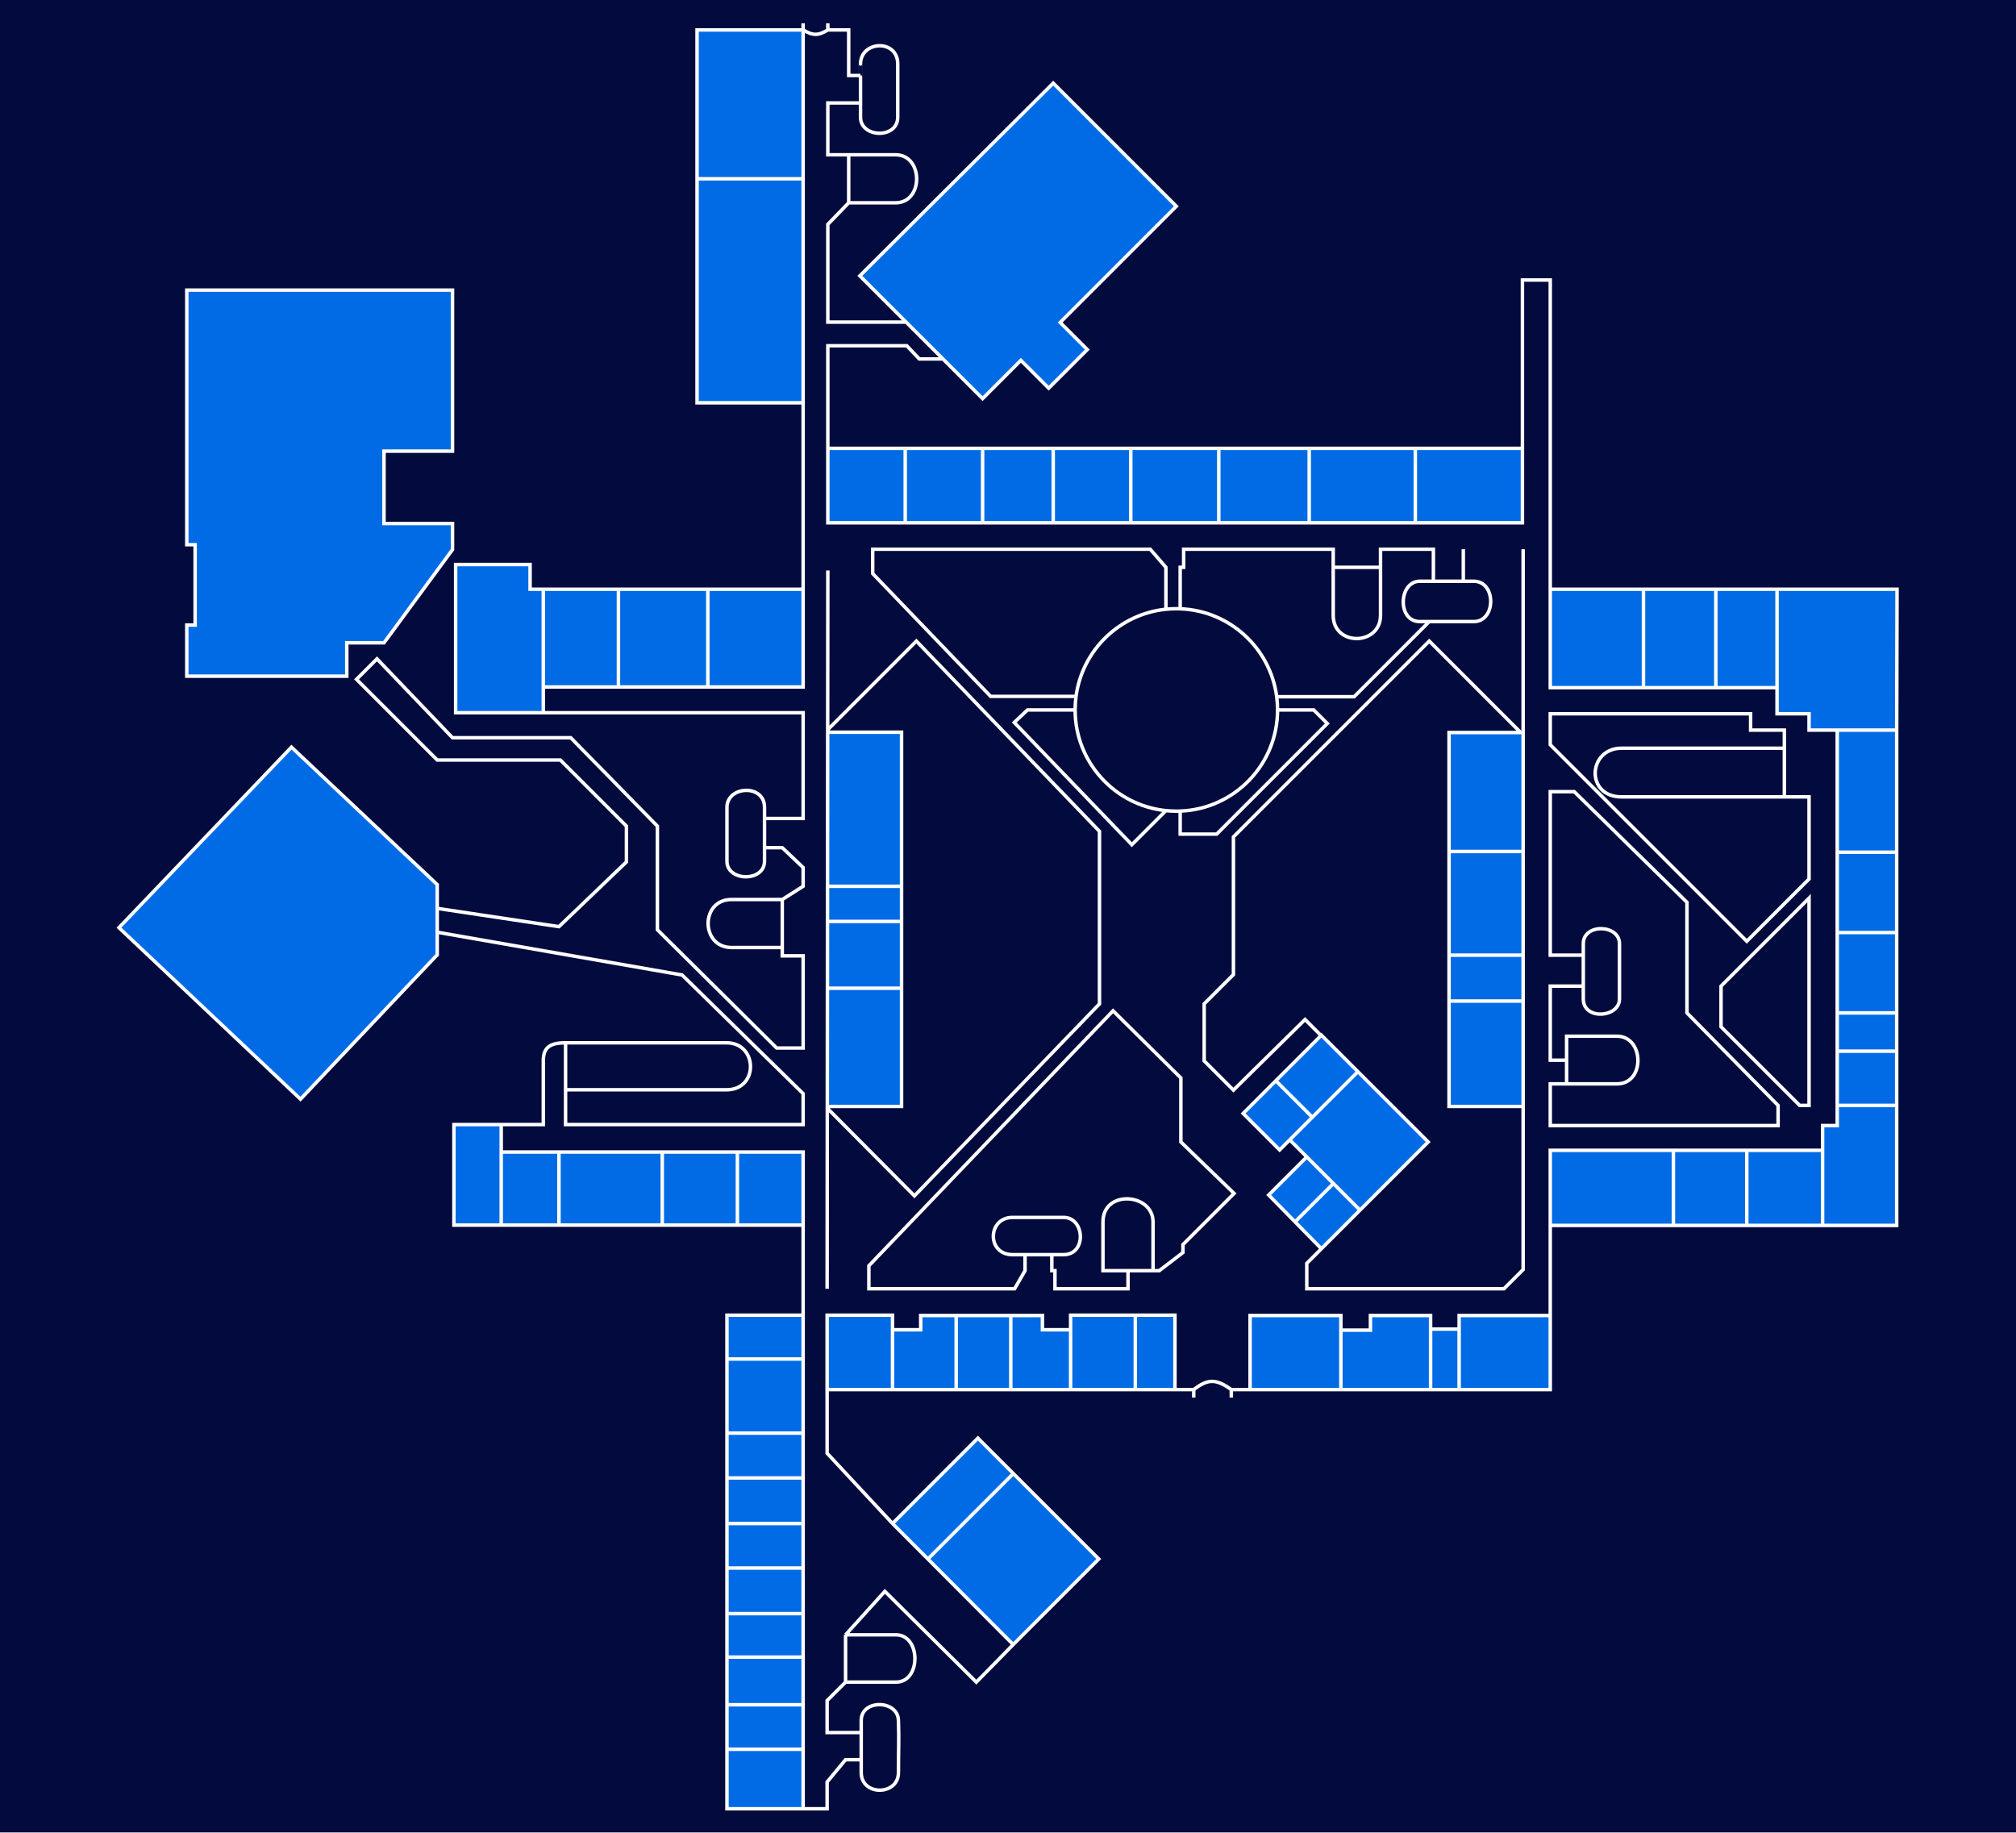
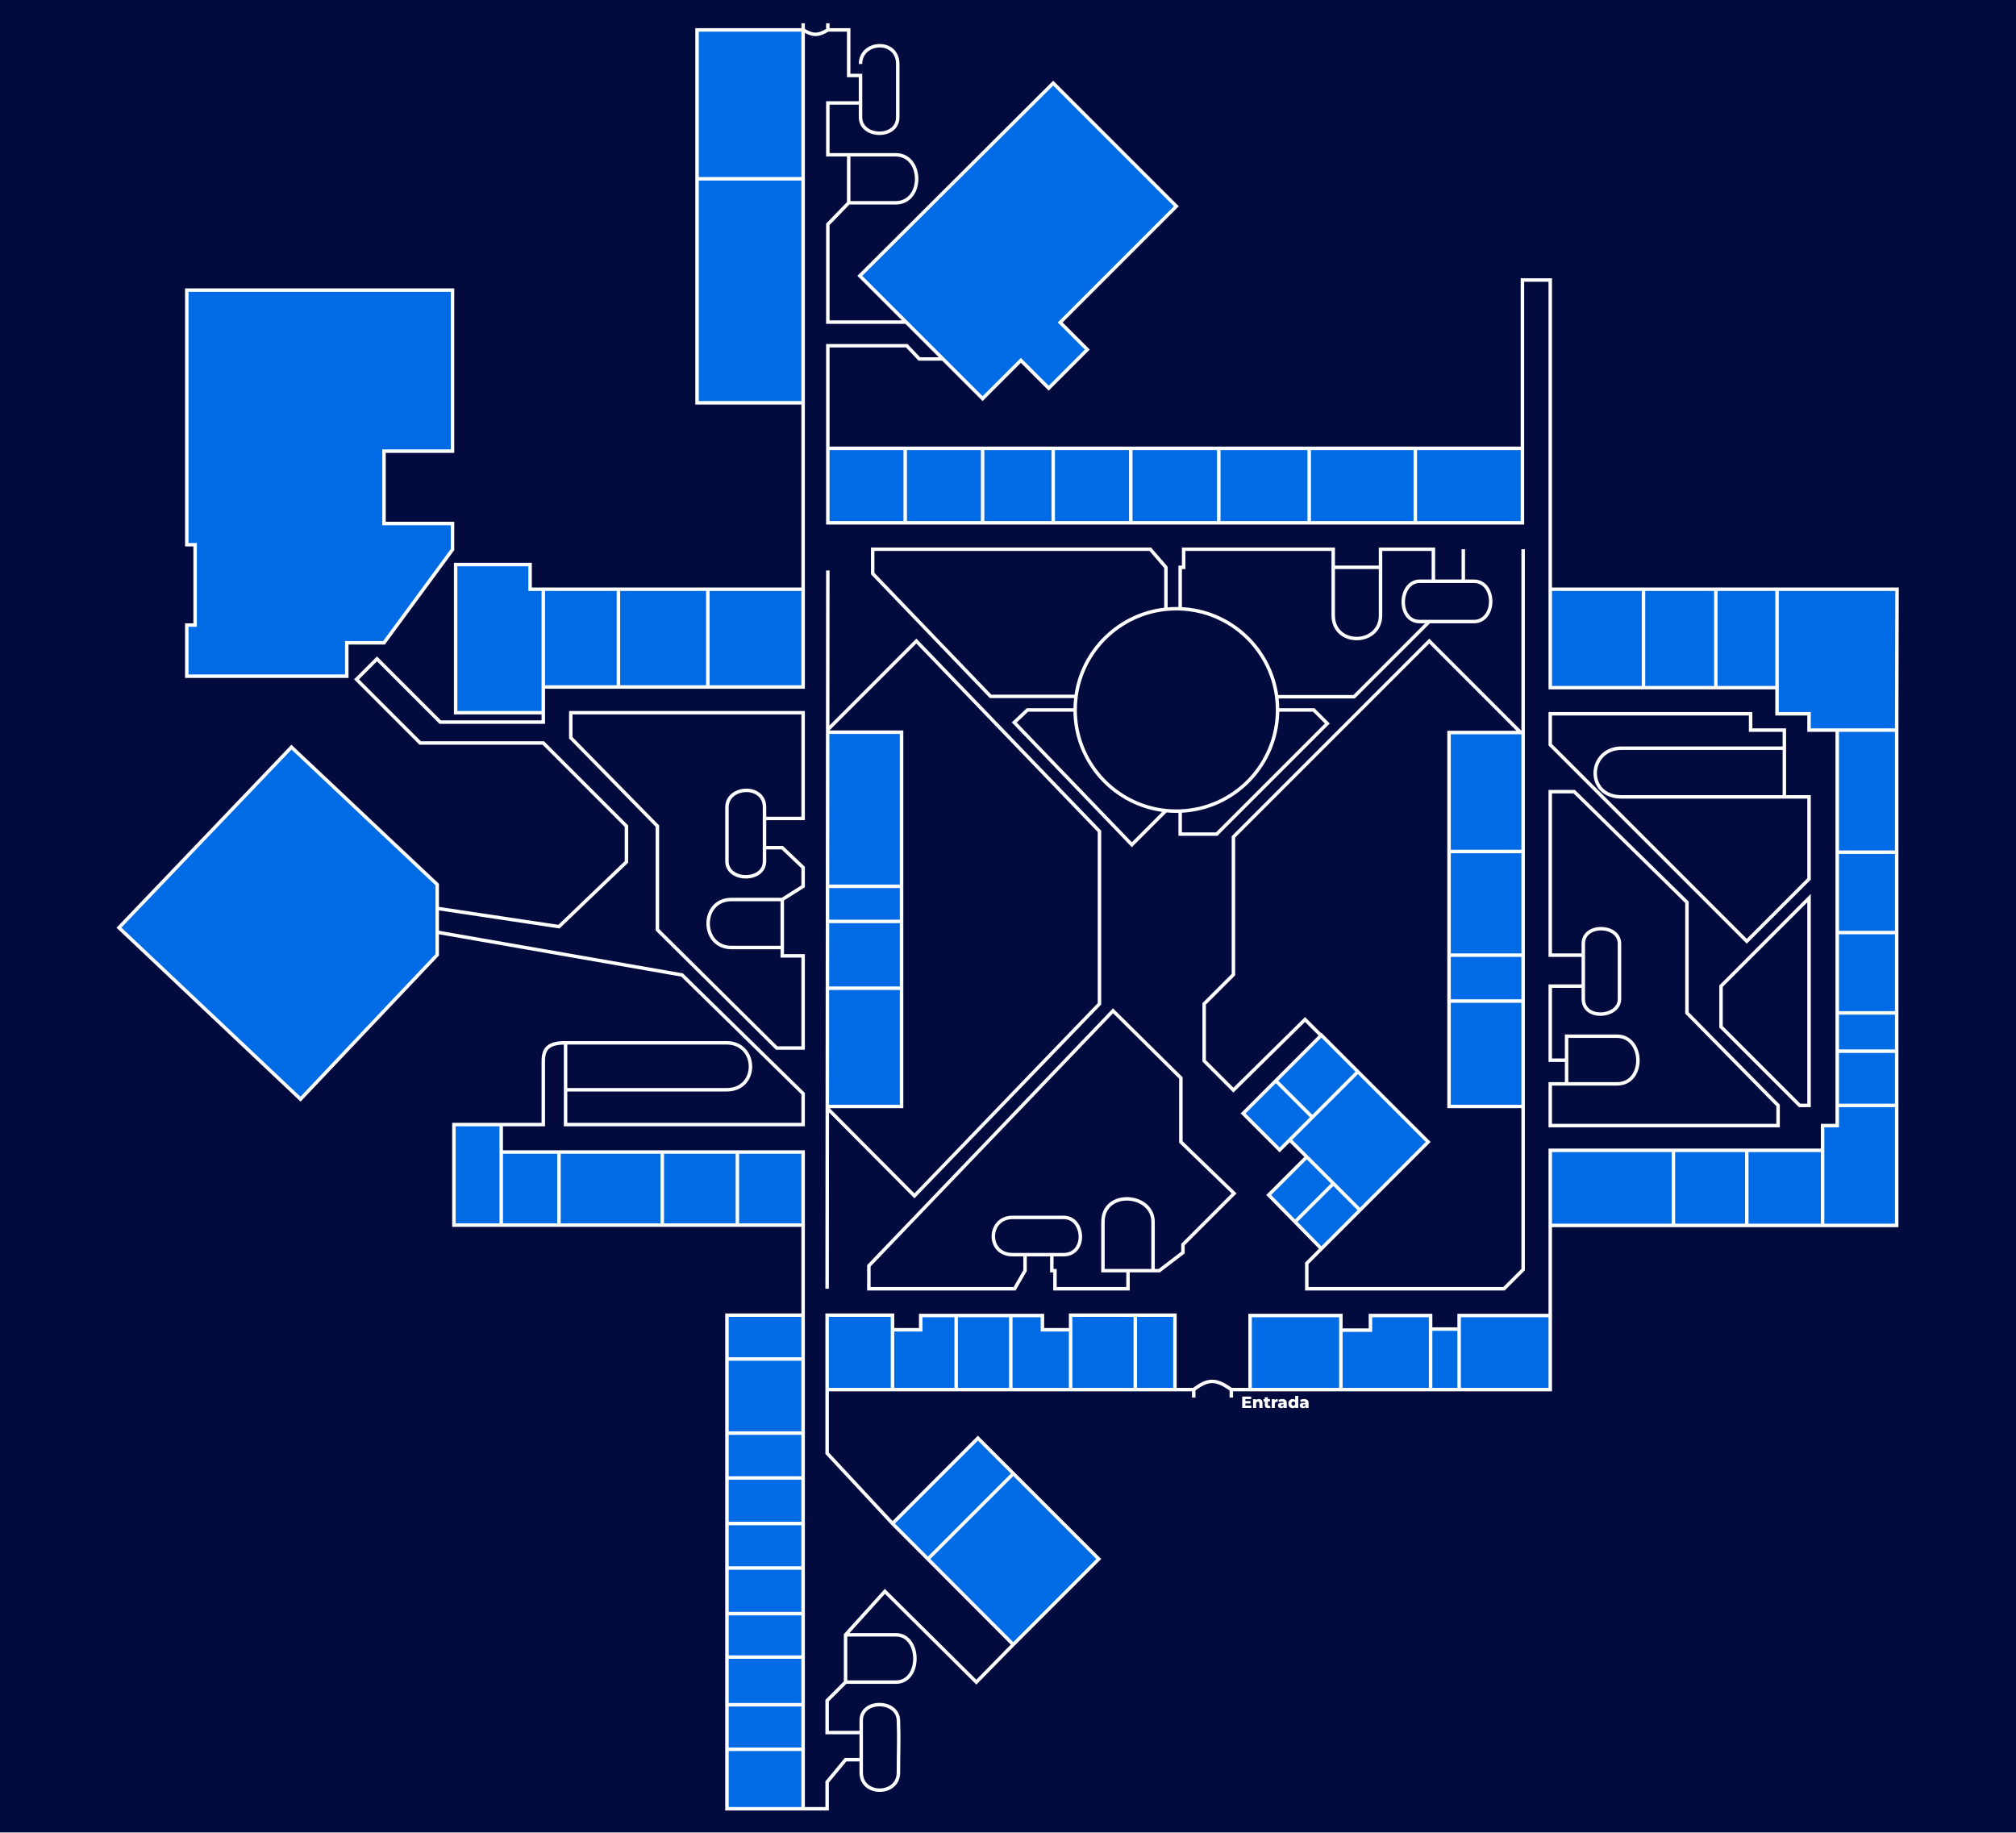
<svg xmlns="http://www.w3.org/2000/svg" width="2898" height="2634" viewBox="0 0 2898 2634" fill="none">
  <g clip-path="url(#clip0_11718_3576)">
    <rect width="2634" height="2898" transform="matrix(0 -1 1 0 0 2634)" fill="#030A3E" />
    <path d="M1045 2600H1154.5V2514.5H1045V2600Z" fill="#016BE5" />
    <path d="M1154.5 2450.5H1045V2514.5H1154.5V2450.5Z" fill="#016BE5" />
    <path d="M1154.5 2382H1045V2450.5H1154.5V2382Z" fill="#016BE5" />
    <path d="M1154.5 2319.5H1045V2382H1154.5V2319.5Z" fill="#016BE5" />
    <path d="M1154.5 2254H1045V2319.5H1154.5V2254Z" fill="#016BE5" />
    <path d="M1154.5 2190H1045V2254H1154.5V2190Z" fill="#016BE5" />
    <path d="M1154.5 2060H1045V2124.5H1154.5V2060Z" fill="#016BE5" />
    <path d="M1154.5 2124.5H1045V2190H1154.5V2124.5Z" fill="#016BE5" />
    <path d="M1154.5 1953.5H1045V2060H1154.5V1953.5Z" fill="#016BE5" />
    <path d="M1154.5 1890.5H1045V1953.5H1154.5V1890.5Z" fill="#016BE5" />
    <path d="M1333.85 2241L1456.5 2364L1579.5 2241L1456.68 2118.18L1333.85 2241Z" fill="#016BE5" />
    <path d="M1283 2190L1333.85 2241L1456.68 2118.18L1405.75 2067.25L1283 2190Z" fill="#016BE5" />
    <path d="M1539 1890.5V1911.5V1997.5H1584.5H1621.5H1632V1890.5H1621.5H1584.5H1539Z" fill="#016BE5" />
    <path d="M1498.5 1911.5V1891H1453V1997.5H1539V1911.5H1498.5Z" fill="#016BE5" />
    <path d="M1689 1997.5V1890.5H1632V1997.5H1689Z" fill="#016BE5" />
    <path d="M1927.5 1891H1797V1997.5H1927.5V1912V1891Z" fill="#016BE5" />
    <path d="M1970 1912H1927.5V1997.5H2056.5V1910.5V1891H1970V1912Z" fill="#016BE5" />
    <path d="M2097.5 1891V1910.5V1997.5H2228.5V1891H2097.5Z" fill="#016BE5" />
    <path d="M2097.5 1910.5H2056.5V1997.5H2097.5V1910.5Z" fill="#016BE5" />
    <path d="M1899.5 1795L1955 1739.5L2053 1641.5L1952 1540.5L1899.5 1488L1899 1488.5L1834 1553.5L1787 1600.5L1823.74 1637.24L1839.5 1653L1854 1638.5L1878.5 1663L1823.74 1717.76L1861.62 1756.38L1899.5 1795Z" fill="#016BE5" />
    <path d="M2228.5 1653.5V1761.5H2405.5V1653.5H2228.5Z" fill="#016BE5" />
    <path d="M2511 1761.5V1653.5H2405.5V1761.5H2511Z" fill="#016BE5" />
    <path d="M2620 1761.5V1653.5H2511V1761.5H2620Z" fill="#016BE5" />
    <path d="M2620 1618V1653.5V1761.5H2726.5V1589H2641V1618H2620Z" fill="#016BE5" />
    <path d="M2641 1589H2726.5V1511H2641V1589Z" fill="#016BE5" />
    <path d="M2641 1456V1511H2726.5V1456H2641Z" fill="#016BE5" />
    <path d="M2641 1340.5V1456H2726.5V1340.5H2641Z" fill="#016BE5" />
    <path d="M2726.5 1225H2641V1340.5H2726.5V1225Z" fill="#016BE5" />
    <path d="M2726.5 1049.5H2641V1225H2726.5V1049.5Z" fill="#016BE5" />
    <path d="M2554.5 1026H2600.5V1049.5H2641H2726.5L2727 847H2554.5V988.5V1026Z" fill="#016BE5" />
    <path d="M2554.5 988.5V847H2466.5V988.5H2554.5Z" fill="#016BE5" />
    <path d="M2466.5 988.5V847H2362.5V988.5H2466.5Z" fill="#016BE5" />
    <path d="M2228.5 847V988.5H2362.5V847H2228.5Z" fill="#016BE5" />
    <path d="M2189.5 1053H2186H2083V1224H2189.5V1053Z" fill="#016BE5" />
    <path d="M2083 1373H2189.5V1224H2083V1373Z" fill="#016BE5" />
    <path d="M2083 1439H2189.5V1373H2083V1439Z" fill="#016BE5" />
    <path d="M2083 1590.5H2189.5V1439H2083V1590.5Z" fill="#016BE5" />
    <path d="M2188.5 751.5V644.5H2034.5V751.5H2188.5Z" fill="#016BE5" />
    <path d="M2034.5 751.5V644.5H1882V751.5H2034.5Z" fill="#016BE5" />
    <path d="M1882 751.5V644.5H1752V751.5H1882Z" fill="#016BE5" />
    <path d="M1752 751.5V644.5H1625.5V751.5H1752Z" fill="#016BE5" />
    <path d="M1625.5 751.5V644.5H1514V751.5H1625.5Z" fill="#016BE5" />
    <path d="M1514 751.5V644.5H1412.5V751.5H1514Z" fill="#016BE5" />
    <path d="M1412.5 751.5V644.5H1301.25V751.5H1412.5Z" fill="#016BE5" />
    <path d="M1190 644.5V751.5H1301.25V644.5H1190Z" fill="#016BE5" />
    <path d="M1514 119.5L1236 396.5L1302.5 463L1355.5 516L1412.5 573L1467.5 518L1507.5 558L1563 502.5L1524 463.5L1691 296.5L1514 119.5Z" fill="#016BE5" />
    <path d="M1002 579H1154.5V257H1002V579Z" fill="#016BE5" />
    <path d="M1154.5 257V43H1002V257H1154.5Z" fill="#016BE5" />
    <path d="M1296 1052.5H1189.77L1189.56 1274H1296V1052.5Z" fill="#016BE5" />
    <path d="M1296 1274H1189.56L1189.51 1324.5H1296V1274Z" fill="#016BE5" />
    <path d="M1296 1324.5H1189.51L1189.42 1420.5H1296V1324.5Z" fill="#016BE5" />
    <path d="M1189.25 1590.5H1296V1420.5H1189.42L1189.25 1590.5Z" fill="#016BE5" />
    <path d="M1154.5 987.5V847H1017.5V987.5H1154.5Z" fill="#016BE5" />
    <path d="M1017.5 987.5V847H889V987.5H1017.5Z" fill="#016BE5" />
    <path d="M781 847V987.5H889V847H781Z" fill="#016BE5" />
    <path d="M781 1024.5V987.5V847H762V811.5H655V1024.5H781Z" fill="#016BE5" />
    <path d="M498.5 924V972H268.5V898.5H280.5V783H268.5V417H650.5V648.5H552V752.5H650.5V790L552 924H498.5Z" fill="#016BE5" />
    <path d="M171 1333.5L432 1580L628.5 1372.5V1340V1305.75V1271.5L419 1074L171 1333.5Z" fill="#016BE5" />
    <path d="M720.5 1656V1616.5H652.5V1761H720.5V1656Z" fill="#016BE5" />
    <path d="M720.5 1656V1761H803.5V1656H720.5Z" fill="#016BE5" />
    <path d="M803.5 1656V1761H866.5H952V1656H866.5H803.5Z" fill="#016BE5" />
    <path d="M952 1656V1761H1060V1656H952Z" fill="#016BE5" />
    <path d="M1154.5 1761V1656H1060V1761H1154.5Z" fill="#016BE5" />
    <path d="M1453 1997.5V1891H1374.5V1997.5H1453Z" fill="#016BE5" />
    <path d="M1323.5 1911.5H1283V1997.5H1323.5H1374.5V1891H1323.5V1911.5Z" fill="#016BE5" />
    <path d="M1283 1890.5H1189V1997.5H1283V1911.5V1890.5Z" fill="#016BE5" />
-     <path d="M1797 1997.5V1891H1927.5V1912M1797 1997.5H1927.5M1797 1997.5H1770M1927.5 1912H1970V1891H2056.5V1910.5M1927.5 1912V1997.5M2056.5 1910.5H2097.5M2056.5 1910.5V1997.5M2097.5 1910.5V1891H2228.5M2097.5 1910.5V1997.5M2620 1653.5V1618H2641V1589M2620 1653.5V1761.5M2620 1653.5H2511M2641 1456V1340.5M2641 1456V1511M2641 1456H2726.5M2276 1417.5H2228.5V1524H2252M2276 1417.5V1373M2276 1417.5C2276 1417.5 2276 1405 2276 1436C2276 1467 2328 1463 2328 1436C2328 1409 2328 1384.5 2328 1356.5C2328 1328.5 2276 1327 2276 1356.5C2276 1386 2276 1373 2276 1373M2276 1373H2228.5V1138H2263L2425 1297V1456L2556 1589V1618H2228.5V1558H2252M2565 1145.5H2600.5V1263.5L2511 1353L2228.5 1070.5V1026H2516.5V1049.5H2565V1075.5M2565 1145.5C2565 1145.5 2383.5 1145.5 2331 1145.5C2278.5 1145.5 2282.5 1075.5 2331 1075.5C2379.5 1075.5 2565 1075.5 2565 1075.5M2565 1145.5V1114V1109.5V1075.5M2554.5 988.5V1026H2600.5V1049.5H2641M2554.5 988.5V847M2554.5 988.5H2466.5M1220 291.5L1190 322.5V463H1302.5M1220 291.5V257V222.5M1220 291.5C1220 291.5 1247 291.5 1287.5 291.5C1328 291.5 1327.5 222.5 1287.5 222.5C1247.5 222.5 1220 222.5 1220 222.5M1220 222.5H1190V148H1237M1237 148V108.5M1237 148C1237 148 1237 138.5 1237 168.5C1237 198.5 1290.5 200 1290.5 168.5C1290.5 137 1290.5 128.5 1290.5 92C1290.5 55.5 1237 58.5 1237 92C1237 125.5 1237 108.5 1237 108.5M1237 108.5H1220V43H1190M1154.5 43C1168.36 51.4 1176.13 51.547 1190 43M1154.5 43V33.5M1154.5 43V257M1154.5 43H1002V257M781 987.5V1024.5M781 987.5V847M781 987.5H889M781 1024.5H1154.5V1176.5H1099M781 1024.5H655V811.5H762V847H781M1099 1176.5V1218.5M1099 1176.5C1099 1176.5 1099 1194.5 1099 1160.5C1099 1126.5 1045 1129.5 1045 1160.5C1045 1191.5 1044.93 1208.49 1045 1238C1045.07 1267.51 1098.97 1268.03 1099 1238C1099.03 1207.97 1099 1218.5 1099 1218.5M1099 1218.5H1124.5L1154.5 1247V1274L1124.5 1293M1124.5 1293V1324.5V1362M1124.5 1293C1124.5 1293 1096.5 1293 1051.5 1293C1006.5 1293 1007 1362 1051.5 1362C1096 1362 1124.5 1362 1124.5 1362M813 1499V1532.75V1566.5M813 1499C813 1499 999.5 1499 1044.5 1499C1089.5 1499 1091 1566.5 1044.5 1566.5C998 1566.5 813 1566.5 813 1566.5M813 1499C790 1499 781 1506 781 1525C781 1544 781 1616.5 781 1616.5H720.5M720.5 1616.5V1656M720.5 1616.5H652.5V1761H720.5M720.5 1656V1761M720.5 1656H803.5M1154.5 2600H1189V2561.5L1215.5 2529.5H1238M1154.5 2600H1045V2514.5M1154.5 2600V2514.5M1238 2529.5V2490.5M1238 2529.5C1238 2529.5 1238 2514 1238 2548C1238 2582 1291.5 2581.5 1291.5 2548C1291.5 2514.5 1292.5 2503 1291.5 2473C1290.5 2443 1238 2442.5 1238 2473C1238 2503.5 1238 2490.5 1238 2490.5M1238 2490.5H1189V2444.5L1215.5 2418M1215.5 2418V2382V2350M1215.5 2418C1215.5 2418 1251.5 2418 1288 2418C1324.5 2418 1324 2350 1288 2350C1252 2350 1215.5 2350 1215.5 2350M1215.5 2350L1272 2287.5L1403.5 2418L1456.5 2364M1456.5 2364L1333.85 2241M1456.5 2364L1579.5 2241L1456.68 2118.18M1333.85 2241L1283 2190M1333.85 2241L1456.68 2118.18M1283 2190L1189 2089V1997.5M1283 2190L1405.75 2067.25L1456.68 2118.18M1283 1911.5V1890.5H1189V1997.5M1283 1911.5H1323.5V1891H1374.5M1283 1911.5V1997.5M1539 1911.5H1498.5V1891H1453M1539 1911.5V1890.5H1584.5H1621.5M1539 1911.5V1997.5M2189.5 789.5V1053M2103.5 789.5V835.5M2103.5 835.5H2060.5M2103.5 835.5C2103.5 835.5 2086 835.5 2118.5 835.5C2151 835.5 2151 893.5 2118.5 893.5C2090.87 893.5 2078.06 893.5 2054.56 893.5M2060.5 835.5V789.5H1984.5V815.5M2060.5 835.5C2060.5 835.5 2071.5 835.5 2041 835.5C2010.5 835.5 2008 893.5 2041 893.5C2045.94 893.5 2050.42 893.5 2054.56 893.5M1984.5 815.5H1953.25H1916.5M1984.5 815.5C1984.5 815.5 1984.5 840.5 1984.5 884.5C1984.5 928.5 1916.5 929.5 1916.5 884.5C1916.5 839.5 1916.5 815.5 1916.5 815.5M1916.5 815.5V789.5H1701.5V815.5H1696.5V875.102M1190 820L1189.78 1049M1189 1852.5L1189.25 1593M1621.5 1826.5V1852.5H1516.5V1826.5H1512V1803.5M1621.5 1826.5H1657.5M1621.5 1826.5H1585.5C1585.5 1826.5 1585.5 1803.5 1585.5 1756.5C1585.5 1709.5 1657.5 1715 1657.5 1756.5C1657.5 1798 1657.5 1826.5 1657.5 1826.5M1657.5 1826.5H1666.5L1700.5 1800.5V1789L1774 1715.5L1697.5 1641.5V1549.5L1600 1453L1249 1819.5V1852.5H1458.5L1473.5 1826.5V1803.5M1899.5 1795L1878.5 1816V1852.5H2162L2189.5 1825V1590.5M1899.5 1795L1955 1739.5M1899.5 1795L1861.62 1756.38M1878.5 1663L1823.74 1717.76L1861.62 1756.38M1878.5 1663L1854 1638.5M1878.5 1663L1916.75 1701.25M1854 1638.5L1839.5 1653L1823.74 1637.24L1787 1600.5L1834 1553.5M1854 1638.5L1886.5 1606M1836.5 1020.5C1836.5 1014.06 1836.08 1007.72 1835.27 1001.5M1836.5 1020.5H1888.5L1908 1040L1749 1199H1696.5V1165.9M1836.5 1020.5C1836.5 1099.02 1774.31 1163.01 1696.5 1165.9M1545.5 1020.5C1545.5 1095.79 1602.69 1157.73 1676 1165.24M1545.5 1020.5H1477L1458 1038.5L1627 1214.24L1676 1165.24M1545.5 1020.5C1545.5 1013.89 1545.94 1007.38 1546.8 1001M628.5 1340V1372.5L432 1580L171 1333.5L419 1074L628.5 1271.5V1305.75M628.5 1340L980.5 1401.5L1154.5 1572V1616.5H813V1566.5M628.5 1340V1305.75M628.5 1305.75L803.5 1332L900.5 1239V1187.5L805.5 1092.5H628.5L512.5 976.5L541.924 947.076L650.5 1060.5H820.5L945 1187.5V1336.5L1116.5 1506.5H1154.5V1374H1124.5V1362M2228.5 1891V1850V1761.5M2228.5 1891V1997.5H2097.5M2641 1049.5H2726.5M2641 1049.5V1225M1355.5 516L1412.5 573L1467.5 518L1507.5 558L1563 502.5L1524 463.5L1691 296.5L1514 119.5L1236 396.5L1302.5 463M1355.5 516H1321.5L1303.5 497H1190V644.5M1355.5 516L1302.5 463M1899 1488.5L1899.5 1488L1952 1540.5M1899 1488.5L1876 1465.5L1773.06 1567L1731 1524.94V1443L1773.06 1400.94V1203L2054.56 921.5L2186 1053M1899 1488.5L1834 1553.5M1190 43V33.5M1154.5 1890.5H1045V1953.5M1154.5 1890.5V1953.5M1154.5 1890.5V1761M1045 1953.5H1154.5M1045 1953.5V2060M1154.5 1953.5V2060M1045 2060H1154.5M1045 2060V2124.5M1154.5 2060V2124.5M1045 2124.5H1154.5M1045 2124.5V2190M1154.5 2124.5V2190M1045 2190H1154.5M1045 2190V2254M1154.5 2190V2254M1045 2254H1154.5M1045 2254V2319.5M1154.5 2254V2319.5M1045 2319.5H1154.5M1045 2319.5V2382M1154.5 2319.5V2382M1045 2382H1154.5M1045 2382V2450.5M1154.5 2382V2450.5M1045 2450.5H1154.5M1045 2450.5V2514.5M1154.5 2450.5V2514.5M1045 2514.5H1154.5M1154.5 1761V1656H1060M1154.5 1761H1060M720.5 1761H803.5M803.5 1761V1656M803.5 1761H866.5H952M803.5 1656H866.5H952M952 1761V1656M952 1761H1060M952 1656H1060M1060 1656V1761M781 847H889M1154.5 847V987.5H1017.5M1154.5 847H1017.5M1154.5 847V579M1017.5 847V987.5M1017.5 847H889M1017.5 987.5H889M889 987.5V847M1154.5 579H1002V257M1154.5 579V257M1002 257H1154.5M1190 644.5V751.5H1301.25M1190 644.5H1301.25M2188.5 644.5V402.5H2228.5V847M2188.5 644.5V751.5H2034.5M2188.5 644.5H2034.5M2034.5 644.5V751.5M2034.5 644.5H1882M2034.5 751.5H1882M1882 644.5V751.5M1882 644.5H1752M1882 751.5H1752M1752 644.5V751.5M1752 644.5H1625.5M1752 751.5H1625.5M1625.5 644.5V751.5M1625.5 644.5H1514M1625.5 751.5H1514M1514 644.5V751.5M1514 644.5H1412.5M1514 751.5H1412.5M1412.5 644.5V751.5M1412.5 644.5H1301.25M1412.5 751.5H1301.25M1301.25 644.5V751.5M2228.5 847V988.5H2362.5M2228.5 847H2362.5M2726.5 1049.5L2727 847H2554.5M2726.5 1049.5V1225M2554.5 847H2466.5M2466.5 847V988.5M2466.5 847H2362.5M2466.5 988.5H2362.5M2362.5 988.5V847M2228.5 1761.5V1653.5H2405.5M2228.5 1761.5H2405.5M2726.5 1589V1761.5H2620M2726.5 1589H2641M2726.5 1589V1511M2641 1589V1511M2641 1225H2726.5M2641 1225V1340.5M2726.5 1225V1340.5M2641 1340.5H2726.5M2726.5 1340.5V1456M2641 1511H2726.5M2726.5 1511V1456M2620 1761.5H2511M2511 1653.5V1761.5M2511 1653.5H2405.5M2511 1761.5H2405.5M2405.5 1653.5V1761.5M2097.5 1997.5H2056.5M2056.5 1997.5H1927.5M1621.5 1890.5V1891M1621.5 1890.5H1632M1189 1997.5H1283M1689 1997.5V1890.5H1632M1689 1997.5H1632M1689 1997.5H1716M1632 1997.5H1621.5H1584.5H1539M1632 1997.5V1890.5M1770 1997.5V2009M1770 1997.5C1748.03 1981.73 1736.31 1981.8 1716 1997.5M1716 1997.5V2009M1453 1891V1997.5M1453 1891H1374.5M1453 1997.5H1539M1453 1997.5H1374.5M1189.25 1590.5H1296V1420.5M1189.25 1590.5L1189.42 1420.5M1189.25 1590.5L1189.25 1593M1189.77 1052.5H1296V1274M1189.77 1052.5L1189.56 1274M1189.77 1052.5L1189.78 1049M1189.56 1274H1296M1189.56 1274L1189.51 1324.5M1296 1274V1324.5M1189.51 1324.5H1296M1189.51 1324.5L1189.42 1420.5M1296 1324.5V1420.5M1189.42 1420.5H1296M2189.5 1590.5H2083V1439M2189.5 1590.5V1439M2189.5 1053V1224M2189.5 1053H2186M2083 1439H2189.5M2083 1439V1373M2189.5 1439V1373M2189.5 1373H2083M2189.5 1373V1224M2083 1373V1224M2083 1224V1053H2186M2083 1224H2189.5M1283 1997.5H1323.5H1374.5M1374.5 1891V1997.5M1952 1540.5L2053 1641.5L1955 1739.5M1952 1540.5L1886.5 1606M1955 1739.5L1916.75 1701.25M1916.75 1701.25L1861.62 1756.38M1886.5 1606L1834 1553.5M1512 1803.5C1512 1803.5 1495.5 1803.5 1529 1803.5C1562.5 1803.5 1559.5 1750 1529 1750C1498.5 1750 1491.5 1750 1455.5 1750C1419.5 1750 1418 1803.5 1455.5 1803.5C1493 1803.5 1473.5 1803.5 1473.5 1803.5M1512 1803.5H1473.5M2252 1558V1524M2252 1558C2252 1558 2283.5 1558 2324.5 1558C2365.5 1558 2363.5 1489.5 2324.5 1489.5C2285.5 1489.5 2252 1489.5 2252 1489.5V1524M2054.56 893.5L1946.56 1001.5H1835.27M1835.27 1001.5C1826.19 931.899 1767.93 877.757 1696.5 875.102M1696.5 1165.9C1694.68 1165.97 1692.84 1166 1691 1166C1685.94 1166 1680.93 1165.74 1676 1165.24M1546.8 1001H1424L1254.5 824.5V789.5H1653.5L1676 815.5V875.764M1546.8 1001C1555.67 934.748 1609.13 882.612 1676 875.764M1189.78 1049L1317.28 921.5L1580.5 1195V1443L1314.5 1719L1189.25 1593M1676 875.764C1680.93 875.259 1685.94 875 1691 875C1692.84 875 1694.68 875.034 1696.5 875.102M498.5 924V972H268.5V898.5H280.5V783H268.5V417H650.5V648.5H552V752.5H650.5V790L552 924H498.5ZM2600.5 1589H2587L2474 1476V1417.5L2600.5 1291V1589Z" stroke="white" stroke-width="5" />
+     <path d="M1797 1997.5V1891H1927.5V1912M1797 1997.5H1927.5M1797 1997.5H1770M1927.5 1912H1970V1891H2056.5V1910.5M1927.5 1912V1997.5M2056.5 1910.5H2097.5M2056.5 1910.5V1997.5M2097.5 1910.5V1891H2228.5M2097.5 1910.5V1997.5M2620 1653.5V1618H2641V1589M2620 1653.5V1761.5M2620 1653.5H2511M2641 1456V1340.5M2641 1456V1511M2641 1456H2726.5M2276 1373C2276 1373 2276 1386 2276 1356.5C2276 1327 2328 1328.5 2328 1356.5C2328 1384.5 2328 1409 2328 1436C2328 1463 2276 1467 2276 1436C2276 1405 2276 1417.5 2276 1417.5H2228.5V1524H2252M2252 1558H2228.5V1618H2556V1589L2425 1456V1297L2263 1138H2228.5V1373H2276V1417.5M2565 1145.5H2600.5V1263.5L2511 1353L2228.5 1070.5V1026H2516.5V1049.5H2565V1075.5M2565 1145.5C2565 1145.5 2383.5 1145.5 2331 1145.5C2278.5 1145.5 2282.5 1075.5 2331 1075.5C2379.5 1075.5 2565 1075.5 2565 1075.5M2565 1145.5V1114V1109.5V1075.5M2554.5 988.5V1026H2600.5V1049.5H2641M2554.5 988.5V847M2554.5 988.5H2466.5M1220 291.5L1190 322.5V463H1302.5M1220 291.5V257V222.5M1220 291.5C1220 291.5 1247 291.5 1287.5 291.5C1328 291.5 1327.5 222.5 1287.5 222.5C1247.5 222.5 1220 222.5 1220 222.5M1237 108.5C1237 108.5 1237 125.5 1237 92C1237 58.5 1290.5 55.5 1290.5 92C1290.5 128.5 1290.5 137 1290.5 168.5C1290.5 200 1237 198.5 1237 168.5C1237 138.5 1237 148 1237 148H1190V222.5H1220M1190 43H1220V108.5H1237V148M1154.5 43C1168.36 51.4 1176.13 51.547 1190 43M1154.5 43V33.5M1154.5 43V257M1154.5 43H1002V257M781 987.5V1024.5M781 987.5V847M781 987.5H889M781 1024.5H655V811.5H762V847H781M781 1024.5V1038H632.847L541.924 947.076L512.5 976.5L604 1068H781L805.5 1092.5L900.5 1187.5V1239L803.5 1332L628.5 1305.75M1099 1218.5C1099 1218.5 1099.03 1207.97 1099 1238C1098.97 1268.03 1045.07 1267.51 1045 1238C1044.93 1208.49 1045 1191.5 1045 1160.5C1045 1129.5 1099 1126.5 1099 1160.5C1099 1194.5 1099 1176.5 1099 1176.5H1154.5V1024.5H820.5V1060.5L945 1187.5V1336.5L1116.5 1506.5H1154.5V1374H1124.5V1362M1124.5 1293L1154.5 1274V1247L1124.5 1218.5H1099V1176.5M1124.5 1293V1324.5V1362M1124.5 1293C1124.5 1293 1096.5 1293 1051.5 1293C1006.5 1293 1007 1362 1051.5 1362C1096 1362 1124.5 1362 1124.5 1362M813 1499V1532.75V1566.5M720.5 1616.5H781C781 1616.5 781 1544 781 1525C781 1506 790 1499 813 1499C813 1499 999.5 1499 1044.5 1499C1089.5 1499 1091 1566.5 1044.5 1566.5C998 1566.5 813 1566.5 813 1566.5M720.5 1616.5V1656M720.5 1616.5H652.5V1761H720.5M720.5 1656V1761M720.5 1656H803.5M1238 2490.5C1238 2490.5 1238 2503.5 1238 2473C1238 2442.5 1290.5 2443 1291.5 2473C1292.5 2503 1291.5 2514.5 1291.5 2548C1291.5 2581.5 1238 2582 1238 2548C1238 2514 1238 2529.5 1238 2529.5H1215.5L1189 2561.5V2600H1154.5M1154.5 2600H1045V2514.5M1154.5 2600V2514.5M1215.5 2418L1189 2444.5V2490.5H1238V2529.5M1456.5 2364L1403.5 2418L1272 2287.5L1215.5 2350V2382V2418M1215.5 2418C1215.5 2418 1251.5 2418 1288 2418C1324.5 2418 1324 2350 1288 2350C1252 2350 1215.5 2350 1215.5 2350M1189 1997.5V2089L1283 2190L1333.85 2241L1456.5 2364M1283 2190L1405.75 2067.25L1456.68 2118.18L1579.5 2241L1456.5 2364M1333.85 2241L1456.68 2118.18M1283 1911.5V1890.5H1189V1997.5M1283 1911.5H1323.5V1891H1374.5M1283 1911.5V1997.5M1539 1911.5H1498.5V1891H1453M1539 1911.5V1890.5H1584.5H1621.5M1539 1911.5V1997.5M2189.5 789.5V1053M2054.56 893.5C2078.06 893.5 2090.87 893.5 2118.5 893.5C2151 893.5 2151 835.5 2118.5 835.5C2086 835.5 2103.5 835.5 2103.5 835.5V789.5M2103.5 835.5H2060.5M2054.56 893.5C2050.42 893.5 2045.94 893.5 2041 893.5C2008 893.5 2010.5 835.5 2041 835.5C2071.5 835.5 2060.5 835.5 2060.5 835.5V789.5H1984.5V815.5M1984.5 815.5H1953.25H1916.5M1984.5 815.5C1984.5 815.5 1984.5 840.5 1984.5 884.5C1984.5 928.5 1916.5 929.5 1916.5 884.5C1916.5 839.5 1916.5 815.5 1916.5 815.5M1916.5 815.5V789.5H1701.5V815.5H1696.5V875.102M1190 820L1189.78 1049M1189.25 1590.5L1189.25 1593L1189 1852.5M1473.5 1803.5H1512V1826.5H1516.5V1852.5H1621.5V1826.5M1621.5 1826.5H1657.5M1621.5 1826.5H1585.5C1585.5 1826.5 1585.5 1803.5 1585.5 1756.5C1585.5 1709.5 1657.5 1715 1657.5 1756.5C1657.5 1798 1657.5 1826.5 1657.5 1826.5M1512 1803.5C1512 1803.5 1495.5 1803.5 1529 1803.5C1562.5 1803.5 1559.5 1750 1529 1750C1498.5 1750 1491.5 1750 1455.5 1750C1419.5 1750 1418 1803.5 1455.5 1803.5C1493 1803.5 1473.5 1803.5 1473.5 1803.5V1826.5L1458.5 1852.5H1249V1819.5L1600 1453L1697.5 1549.5V1641.5L1774 1715.5L1700.5 1789V1800.5L1666.5 1826.5H1657.5M1899.5 1795L1878.5 1816V1852.5H2162L2189.5 1825V1590.5M1899.5 1795L1955 1739.5M1878.5 1663L1823.74 1717.76L1861.62 1756.38L1899.5 1795M1878.5 1663L1854 1638.5M1878.5 1663L1916.75 1701.25M1854 1638.5L1839.5 1653L1823.74 1637.24L1787 1600.5L1834 1553.5M1854 1638.5L1886.5 1606M1546.8 1001C1555.67 934.748 1609.13 882.612 1676 875.764C1680.93 875.259 1685.94 875 1691 875C1692.84 875 1694.68 875.034 1696.5 875.102C1767.93 877.757 1826.19 931.899 1835.27 1001.5C1836.08 1007.72 1836.5 1014.06 1836.5 1020.5M1836.5 1020.5H1888.5L1908 1040L1749 1199H1696.5V1165.9M1836.5 1020.5C1836.5 1099.02 1774.31 1163.01 1696.5 1165.9M1545.5 1020.5C1545.5 1095.79 1602.69 1157.73 1676 1165.24M1545.5 1020.5H1477L1458 1038.5L1627 1214.24L1676 1165.24M1545.5 1020.5C1545.5 1013.89 1545.94 1007.38 1546.8 1001M628.5 1340V1372.5L432 1580L171 1333.5L419 1074L628.5 1271.5V1305.75M628.5 1340L980.5 1401.5L1154.5 1572V1616.5H813V1566.5M628.5 1340V1305.75M2228.5 1891V1850V1761.5M2228.5 1891V1997.5H2097.5M2641 1049.5H2726.5M2641 1049.5V1225M1355.5 516L1412.5 573L1467.5 518L1507.5 558L1563 502.5L1524 463.5L1691 296.5L1514 119.5L1236 396.5L1302.5 463M1355.5 516H1321.5L1303.5 497H1190V644.5M1355.5 516L1302.5 463M1899 1488.5L1899.5 1488L1952 1540.5M1899 1488.5L1876 1465.5L1773.06 1567L1731 1524.94V1443L1773.06 1400.94V1203L2054.56 921.5L2186 1053M1899 1488.5L1834 1553.5M1190 43V33.5M1154.5 1890.5H1045V1953.5M1154.5 1890.5V1953.5M1154.5 1890.5V1761M1045 1953.5H1154.5M1045 1953.5V2060M1154.5 1953.5V2060M1045 2060H1154.5M1045 2060V2124.5M1154.5 2060V2124.5M1045 2124.5H1154.5M1045 2124.5V2190M1154.5 2124.5V2190M1045 2190H1154.5M1045 2190V2254M1154.5 2190V2254M1045 2254H1154.5M1045 2254V2319.5M1154.5 2254V2319.5M1045 2319.5H1154.5M1045 2319.5V2382M1154.5 2319.5V2382M1045 2382H1154.5M1045 2382V2450.5M1154.5 2382V2450.5M1045 2450.5H1154.5M1045 2450.5V2514.5M1154.5 2450.5V2514.5M1045 2514.5H1154.5M1154.5 1761V1656H1060M1154.5 1761H1060M720.5 1761H803.5M803.5 1761V1656M803.5 1761H866.5H952M803.5 1656H866.5H952M952 1761V1656M952 1761H1060M952 1656H1060M1060 1656V1761M781 847H889M1154.5 847V987.5H1017.5M1154.5 847H1017.5M1154.5 847V579M1017.5 847V987.5M1017.5 847H889M1017.5 987.5H889M889 987.5V847M1154.5 579H1002V257M1154.5 579V257M1002 257H1154.5M1190 644.5V751.5H1301.25M1190 644.5H1301.25M2188.5 644.5V402.5H2228.5V847M2188.5 644.5V751.5H2034.5M2188.5 644.5H2034.5M2034.5 644.5V751.5M2034.5 644.5H1882M2034.5 751.5H1882M1882 644.5V751.5M1882 644.5H1752M1882 751.5H1752M1752 644.5V751.5M1752 644.5H1625.5M1752 751.5H1625.5M1625.5 644.5V751.5M1625.5 644.5H1514M1625.5 751.5H1514M1514 644.5V751.5M1514 644.5H1412.5M1514 751.5H1412.5M1412.5 644.5V751.5M1412.5 644.5H1301.25M1412.5 751.5H1301.25M1301.25 644.5V751.5M2228.5 847V988.5H2362.5M2228.5 847H2362.5M2726.5 1049.5L2727 847H2554.5M2726.5 1049.5V1225M2554.5 847H2466.5M2466.5 847V988.5M2466.5 847H2362.5M2466.5 988.5H2362.5M2362.5 988.5V847M2228.5 1761.5V1653.5H2405.5M2228.5 1761.5H2405.5M2726.5 1589V1761.5H2620M2726.5 1589H2641M2726.5 1589V1511M2641 1589V1511M2641 1225H2726.5M2641 1225V1340.5M2726.5 1225V1340.5M2641 1340.5H2726.5M2726.5 1340.5V1456M2641 1511H2726.5M2726.5 1511V1456M2620 1761.5H2511M2511 1653.5V1761.5M2511 1653.5H2405.5M2511 1761.5H2405.5M2405.5 1653.5V1761.5M2097.5 1997.5H2056.5M2056.5 1997.5H1927.5M1621.5 1890.5V1891M1621.5 1890.5H1632M1189 1997.5H1283M1689 1997.5V1890.5H1632M1689 1997.5H1632M1689 1997.5H1716M1632 1997.5H1621.5H1584.5H1539M1632 1997.5V1890.5M1770 1997.5V2009M1770 1997.5C1748.03 1981.73 1736.31 1981.8 1716 1997.5M1716 1997.5V2009M1453 1891V1997.5M1453 1891H1374.5M1453 1997.5H1539M1453 1997.5H1374.5M1189.25 1590.5H1296V1420.5M1189.25 1590.5L1189.42 1420.5M1189.77 1052.5H1296V1274M1189.78 1049L1189.77 1052.5L1189.56 1274L1189.51 1324.5M1189.56 1274H1296M1296 1274V1324.5M1189.51 1324.5H1296M1189.51 1324.5L1189.42 1420.5M1296 1324.5V1420.5M1189.42 1420.5H1296M2189.5 1590.5H2083V1439M2189.5 1590.5V1439M2189.5 1053V1224M2189.5 1053H2186M2083 1439H2189.5M2083 1439V1373M2189.5 1439V1373M2189.5 1373H2083M2189.5 1373V1224M2083 1373V1224M2083 1224V1053H2186M2083 1224H2189.5M1283 1997.5H1323.5H1374.5M1374.5 1891V1997.5M1952 1540.5L2053 1641.5L1955 1739.5M1952 1540.5L1886.5 1606M1955 1739.5L1916.75 1701.25M1916.75 1701.25L1861.62 1756.38M1886.5 1606L1834 1553.5M2252 1558V1524M2252 1558C2252 1558 2283.5 1558 2324.5 1558C2365.5 1558 2363.5 1489.5 2324.5 1489.5C2285.5 1489.5 2252 1489.5 2252 1489.5V1524M2054.56 893.5L1946.56 1001.5H1835.27M1696.5 1165.9C1694.68 1165.97 1692.84 1166 1691 1166C1685.94 1166 1680.93 1165.74 1676 1165.24M1546.8 1001H1424L1254.5 824.5V789.5H1653.5L1676 815.5V875.764M1189.78 1049L1317.28 921.5L1580.5 1195V1443L1314.5 1719L1189.25 1593M498.5 924V972H268.5V898.5H280.5V783H268.5V417H650.5V648.5H552V752.5H650.5V790L552 924H498.5ZM2600.5 1589H2587L2474 1476V1417.5L2600.5 1291V1589Z" stroke="white" stroke-width="5" />
+     <path d="M1785.65 2024V2007.53H1798.56V2011.13H1790.26V2020.4H1798.87V2024H1785.65ZM1789.93 2017.39V2013.91H1797.58V2017.39H1789.93ZM1801.24 2024V2011.25H1805.5V2014.87L1804.68 2013.81C1805.17 2012.89 1805.83 2012.2 1806.68 2011.74C1807.53 2011.27 1808.48 2011.04 1809.55 2011.04C1810.54 2011.04 1811.43 2011.24 1812.23 2011.65C1813.03 2012.04 1813.66 2012.65 1814.11 2013.48C1814.59 2014.31 1814.82 2015.39 1814.82 2016.71V2024H1810.35V2017.44C1810.35 2016.53 1810.16 2015.87 1809.79 2015.46C1809.42 2015.04 1808.91 2014.82 1808.26 2014.82C1807.79 2014.82 1807.35 2014.93 1806.96 2015.15C1806.57 2015.36 1806.26 2015.68 1806.04 2016.12C1805.82 2016.56 1805.71 2017.13 1805.71 2017.84V2024H1801.24ZM1823.32 2024.21C1821.69 2024.21 1820.42 2023.81 1819.51 2023.01C1818.6 2022.2 1818.15 2020.97 1818.15 2019.34V2008.4H1822.62V2019.29C1822.62 2019.75 1822.74 2020.11 1822.99 2020.38C1823.24 2020.63 1823.56 2020.75 1823.96 2020.75C1824.49 2020.75 1824.95 2020.62 1825.32 2020.35L1826.43 2023.48C1826.05 2023.73 1825.59 2023.91 1825.04 2024.02C1824.49 2024.15 1823.92 2024.21 1823.32 2024.21ZM1816.29 2014.56V2011.25H1825.53V2014.56H1816.29ZM1828.15 2024V2011.25H1832.41V2014.96L1831.77 2013.91C1832.15 2012.95 1832.76 2012.24 1833.61 2011.76C1834.46 2011.28 1835.48 2011.04 1836.69 2011.04V2015.06C1836.49 2015.03 1836.31 2015.01 1836.15 2015.01C1836.01 2015 1835.85 2014.99 1835.68 2014.99C1834.77 2014.99 1834.03 2015.24 1833.47 2015.74C1832.9 2016.23 1832.62 2017.03 1832.62 2018.14V2024H1828.15ZM1845.54 2024V2021.62L1845.24 2021.04V2016.66C1845.24 2015.95 1845.02 2015.41 1844.58 2015.04C1844.16 2014.64 1843.47 2014.45 1842.53 2014.45C1841.92 2014.45 1841.3 2014.55 1840.67 2014.75C1840.05 2014.94 1839.51 2015.21 1839.07 2015.55L1837.57 2012.52C1838.29 2012.05 1839.15 2011.69 1840.16 2011.44C1841.18 2011.17 1842.19 2011.04 1843.19 2011.04C1845.26 2011.04 1846.86 2011.51 1847.99 2012.47C1849.14 2013.41 1849.71 2014.89 1849.71 2016.92V2024H1845.54ZM1841.78 2024.21C1840.76 2024.21 1839.9 2024.04 1839.19 2023.69C1838.49 2023.35 1837.94 2022.88 1837.57 2022.28C1837.21 2021.69 1837.03 2021.02 1837.03 2020.28C1837.03 2019.5 1837.22 2018.82 1837.61 2018.26C1838.02 2017.68 1838.64 2017.24 1839.47 2016.94C1840.31 2016.63 1841.38 2016.47 1842.7 2016.47H1845.71V2018.8H1843.31C1842.59 2018.8 1842.08 2018.92 1841.78 2019.15C1841.5 2019.39 1841.36 2019.7 1841.36 2020.09C1841.36 2020.49 1841.51 2020.8 1841.8 2021.04C1842.1 2021.27 1842.51 2021.39 1843.03 2021.39C1843.51 2021.39 1843.95 2021.27 1844.34 2021.04C1844.75 2020.78 1845.05 2020.41 1845.24 2019.91L1845.85 2021.55C1845.61 2022.43 1845.15 2023.1 1844.46 2023.55C1843.79 2023.99 1842.89 2024.21 1841.78 2024.21ZM1858.24 2024.21C1857.08 2024.21 1856.03 2023.95 1855.07 2023.41C1854.13 2022.86 1853.37 2022.1 1852.81 2021.13C1852.24 2020.14 1851.96 2018.96 1851.96 2017.6C1851.96 2016.25 1852.24 2015.09 1852.81 2014.12C1853.37 2013.13 1854.13 2012.37 1855.07 2011.84C1856.03 2011.3 1857.08 2011.04 1858.24 2011.04C1859.34 2011.04 1860.27 2011.27 1861.02 2011.74C1861.79 2012.21 1862.37 2012.93 1862.76 2013.91C1863.15 2014.88 1863.35 2016.11 1863.35 2017.6C1863.35 2019.12 1863.16 2020.37 1862.79 2021.34C1862.41 2022.31 1861.84 2023.04 1861.09 2023.51C1860.34 2023.98 1859.39 2024.21 1858.24 2024.21ZM1859.19 2020.66C1859.69 2020.66 1860.13 2020.54 1860.53 2020.31C1860.93 2020.07 1861.26 2019.73 1861.49 2019.27C1861.73 2018.8 1861.84 2018.24 1861.84 2017.6C1861.84 2016.96 1861.73 2016.42 1861.49 2015.98C1861.26 2015.52 1860.93 2015.18 1860.53 2014.94C1860.13 2014.71 1859.69 2014.59 1859.19 2014.59C1858.67 2014.59 1858.21 2014.71 1857.8 2014.94C1857.41 2015.18 1857.09 2015.52 1856.86 2015.98C1856.62 2016.42 1856.5 2016.96 1856.5 2017.6C1856.5 2018.24 1856.62 2018.8 1856.86 2019.27C1857.09 2019.73 1857.41 2020.07 1857.8 2020.31C1858.21 2020.54 1858.67 2020.66 1859.19 2020.66ZM1861.99 2024V2021.81L1862.01 2017.6L1861.77 2013.39V2006.54H1866.24V2024H1861.99ZM1876.91 2024V2021.62L1876.6 2021.04V2016.66C1876.6 2015.95 1876.38 2015.41 1875.94 2015.04C1875.52 2014.64 1874.84 2014.45 1873.9 2014.45C1873.29 2014.45 1872.67 2014.55 1872.04 2014.75C1871.41 2014.94 1870.88 2015.21 1870.44 2015.55L1868.93 2012.52C1869.65 2012.05 1870.52 2011.69 1871.52 2011.44C1872.54 2011.17 1873.55 2011.04 1874.56 2011.04C1876.63 2011.04 1878.23 2011.51 1879.36 2012.47C1880.5 2013.41 1881.07 2014.89 1881.07 2016.92V2024H1876.91ZM1873.14 2024.21C1872.12 2024.21 1871.26 2024.04 1870.56 2023.69C1869.85 2023.35 1869.31 2022.88 1868.93 2022.28C1868.57 2021.69 1868.39 2021.02 1868.39 2020.28C1868.39 2019.5 1868.59 2018.82 1868.98 2018.26C1869.39 2017.68 1870.01 2017.24 1870.84 2016.94C1871.67 2016.63 1872.74 2016.47 1874.06 2016.47H1877.07V2018.8H1874.67C1873.95 2018.8 1873.44 2018.92 1873.14 2019.15C1872.86 2019.39 1872.72 2019.7 1872.72 2020.09C1872.72 2020.49 1872.87 2020.8 1873.17 2021.04C1873.47 2021.27 1873.87 2021.39 1874.39 2021.39C1874.88 2021.39 1875.32 2021.27 1875.71 2021.04C1876.12 2020.78 1876.42 2020.41 1876.6 2019.91L1877.22 2021.55C1876.98 2022.43 1876.52 2023.1 1875.83 2023.55C1875.15 2023.99 1874.26 2024.21 1873.14 2024.21Z" fill="white" />
  </g>
  <defs>
    <clipPath id="clip0_11718_3576">
      <rect width="2634" height="2898" fill="white" transform="matrix(0 -1 1 0 0 2634)" />
    </clipPath>
  </defs>
</svg>
